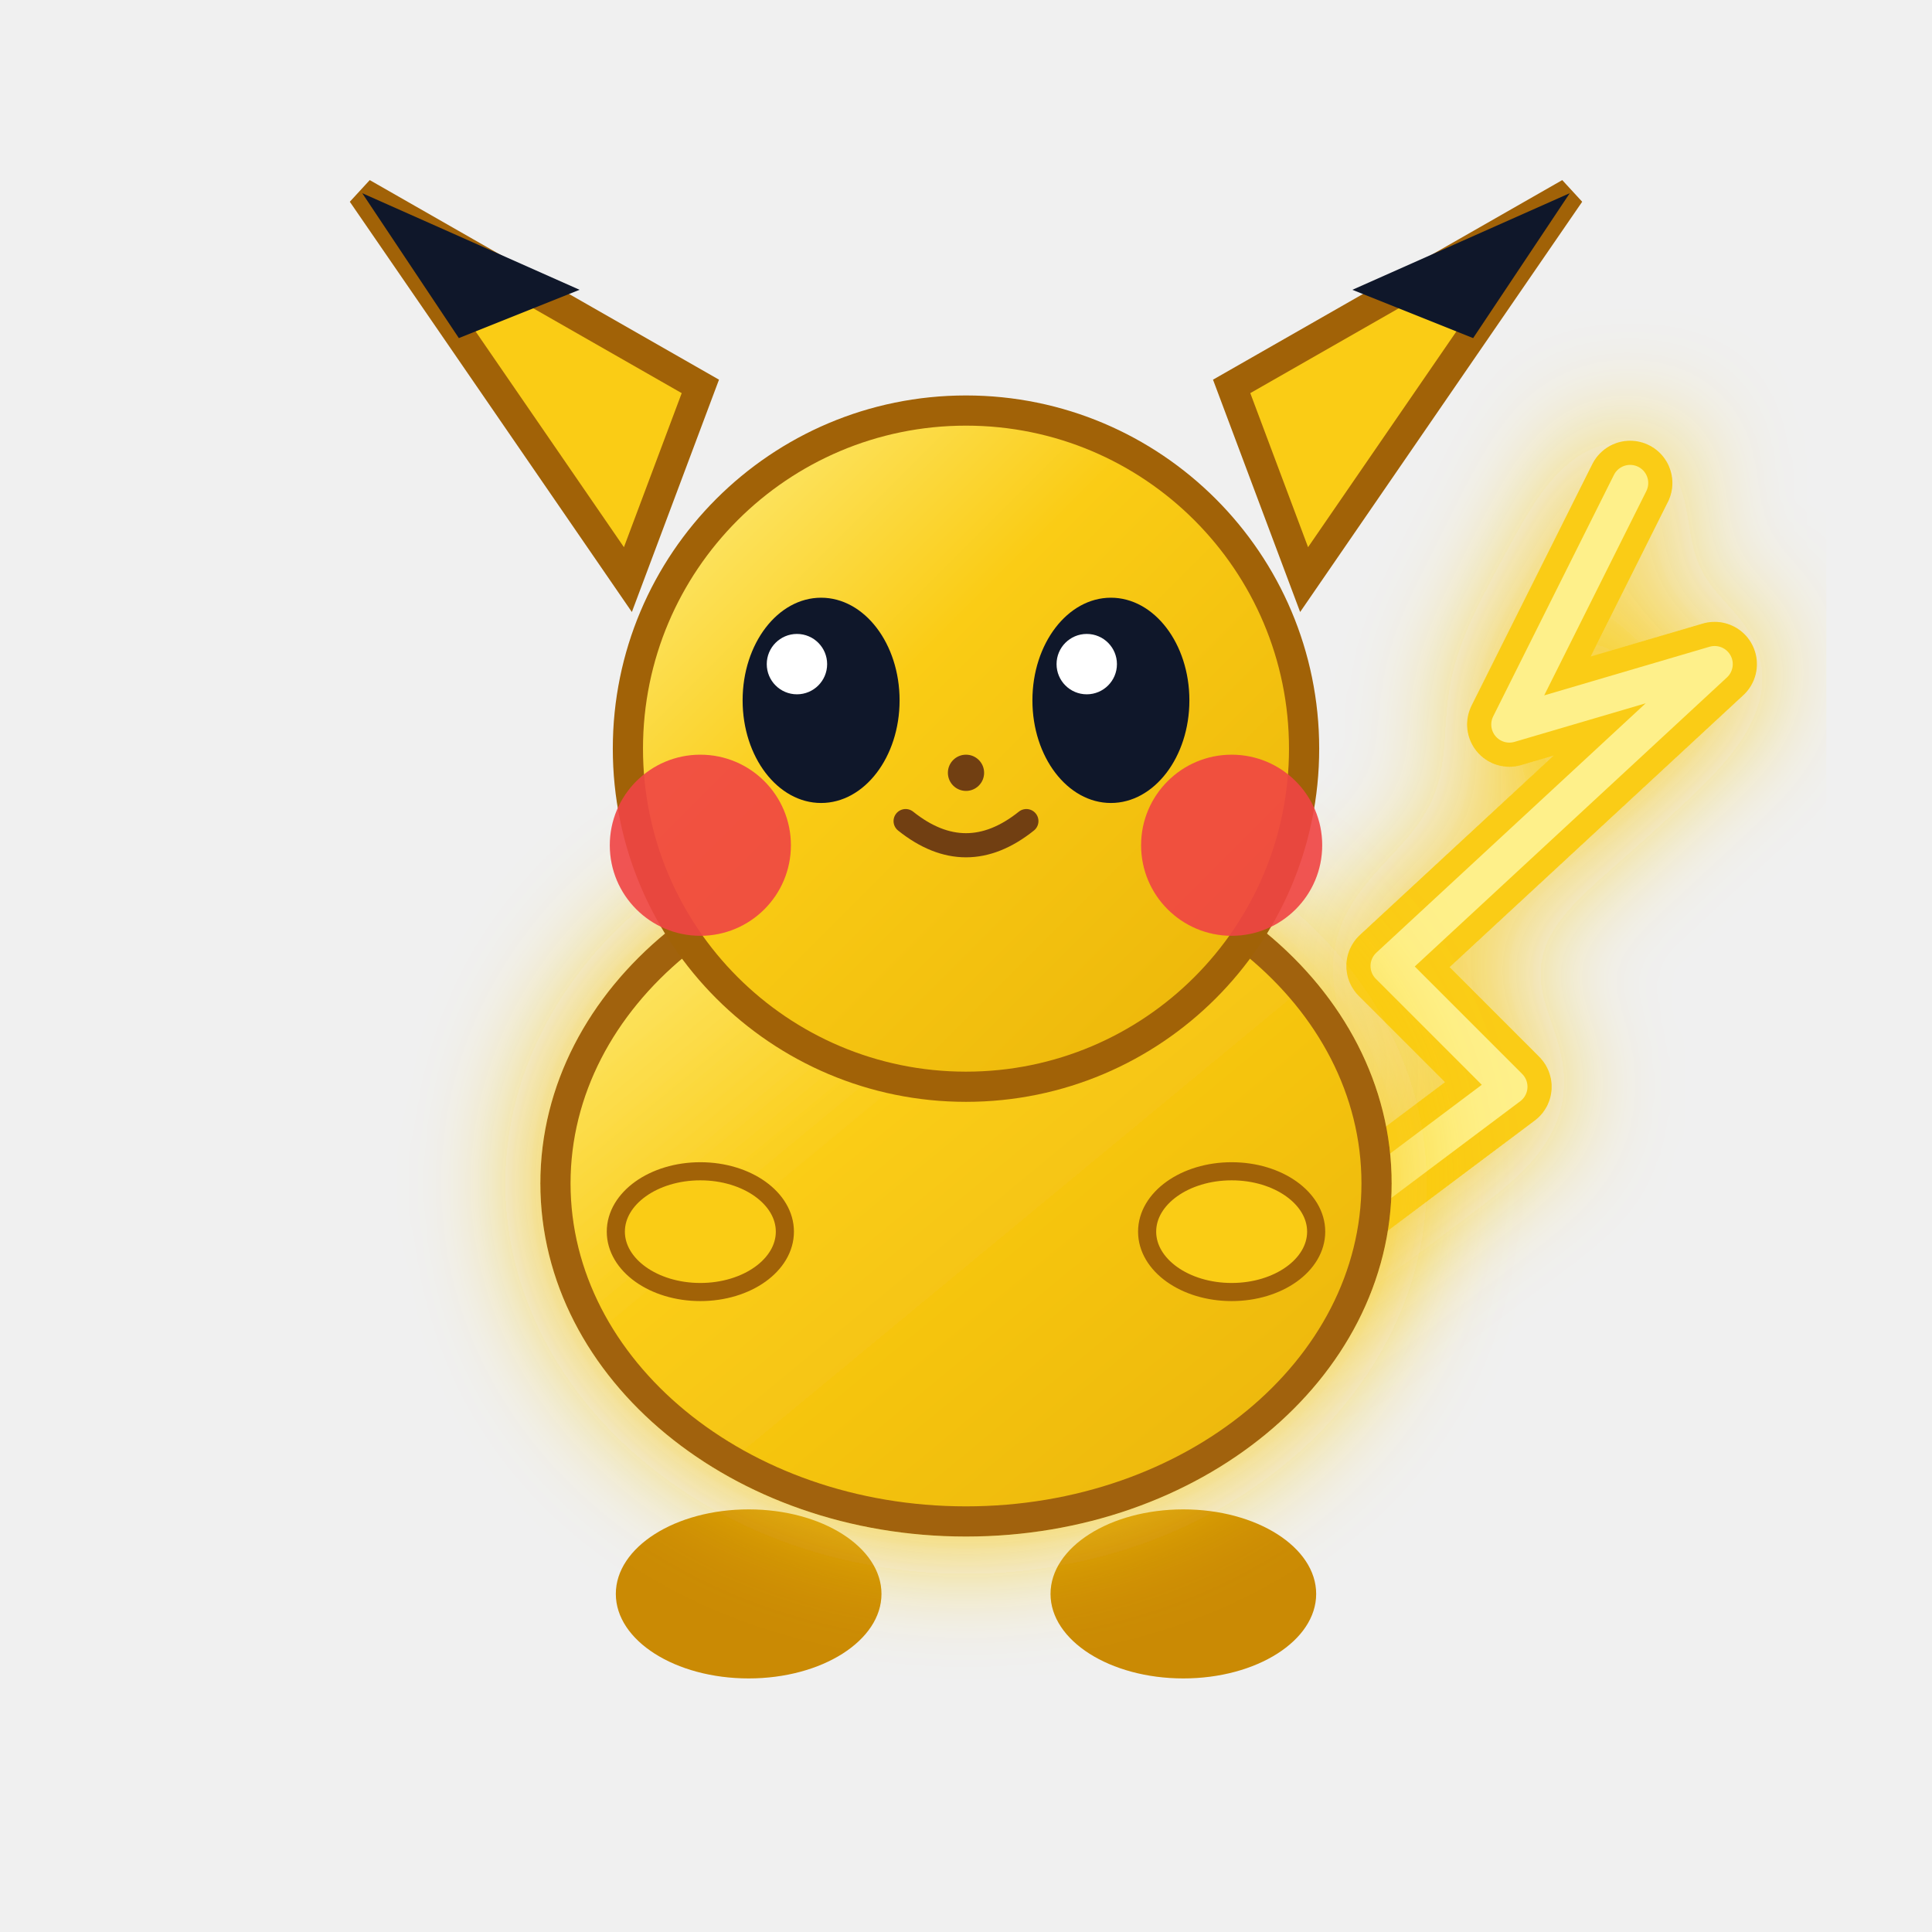
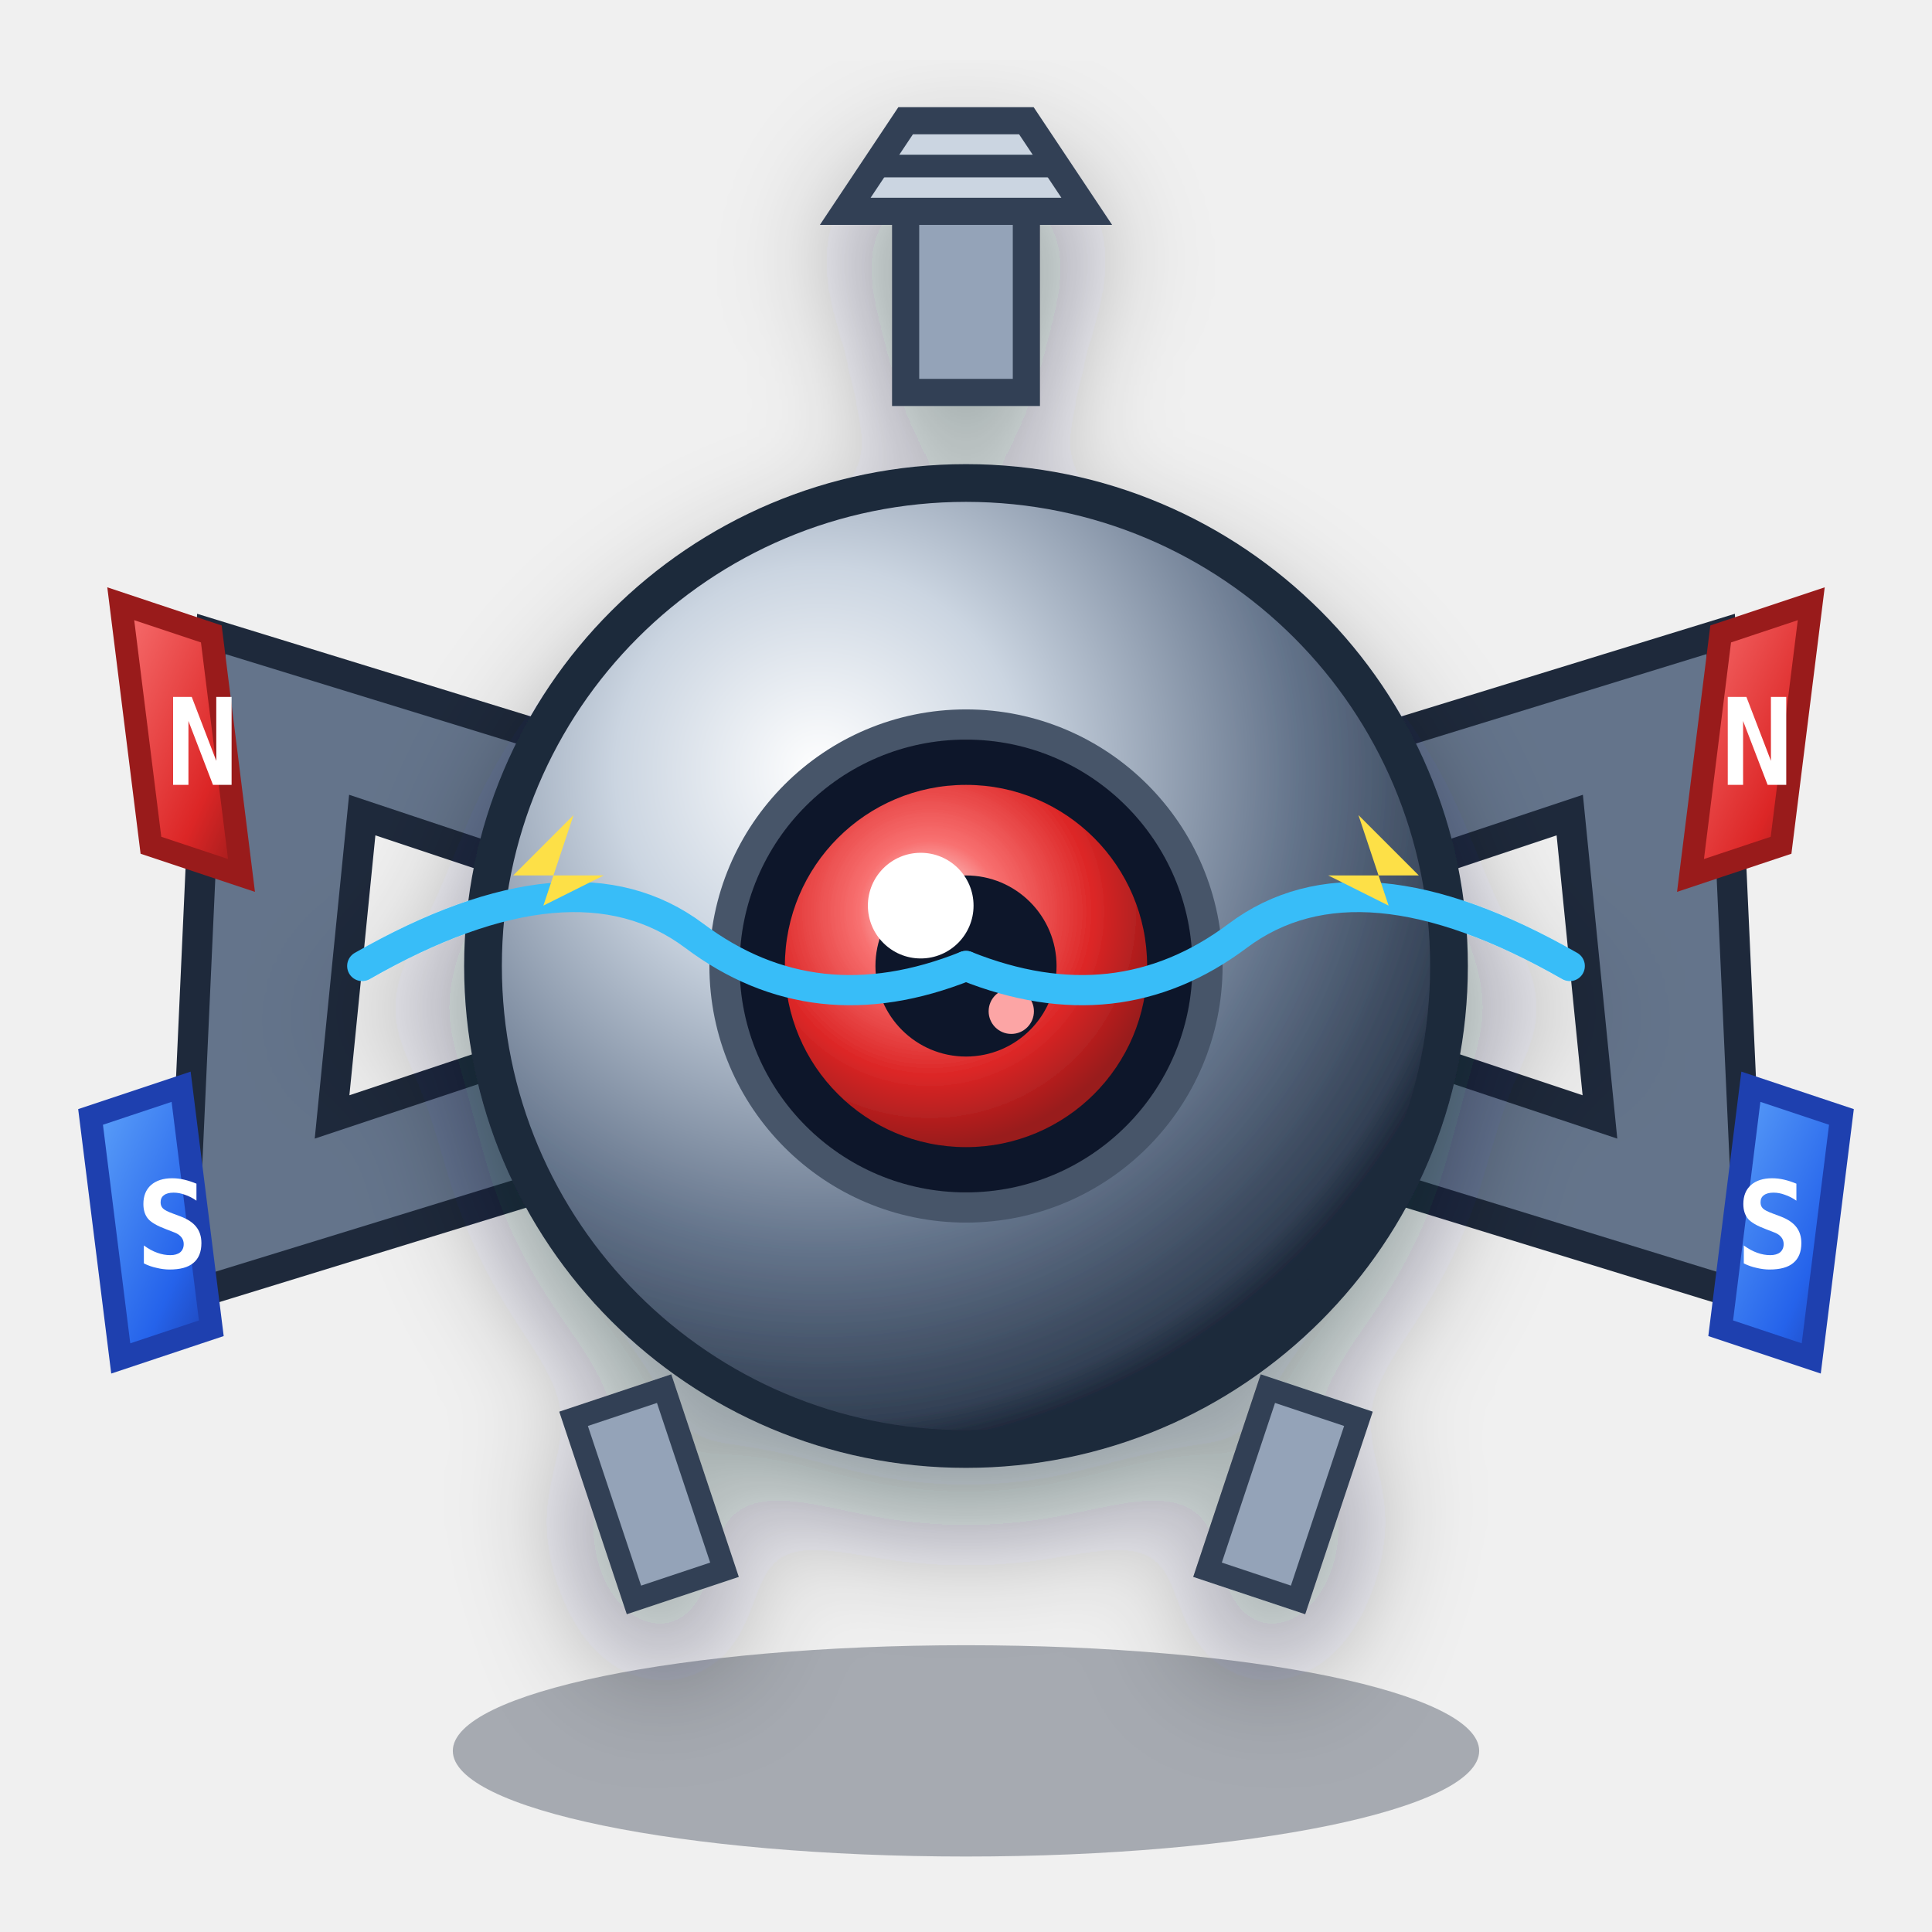
- <svg xmlns="http://www.w3.org/2000/svg" viewBox="0 0 160 160" width="160" height="160">
+ <svg xmlns="http://www.w3.org/2000/svg" viewBox="0 0 128 128" width="128" height="128">
  <defs>
-     <filter id="volt-glow" x="-25%" y="-25%" width="150%" height="150%">
-       <feDropShadow dx="0" dy="0" stdDeviation="5" flood-color="#facc15" />
+     <radialGradient id="vs-sphere-grad" cx="35%" cy="30%" r="70%">
+       <stop offset="0%" stop-color="#ffffff" />
+       <stop offset="30%" stop-color="#cbd5e1" />
+       <stop offset="70%" stop-color="#64748b" />
+       <stop offset="95%" stop-color="#334155" />
+       <stop offset="100%" stop-color="#1e293b" />
+     </radialGradient>
+     <radialGradient id="vs-eye-core" cx="40%" cy="35%" r="65%">
+       <stop offset="0%" stop-color="#ffffff" />
+       <stop offset="30%" stop-color="#f87171" />
+       <stop offset="70%" stop-color="#dc2626" />
+       <stop offset="100%" stop-color="#991b1b" />
+     </radialGradient>
+     <linearGradient id="vs-mag-red" x1="0%" y1="0%" x2="100%" y2="100%">
+       <stop offset="0%" stop-color="#f87171" />
+       <stop offset="70%" stop-color="#dc2626" />
+       <stop offset="100%" stop-color="#991b1b" />
+     </linearGradient>
+     <linearGradient id="vs-mag-blue" x1="0%" y1="0%" x2="100%" y2="100%">
+       <stop offset="0%" stop-color="#60a5fa" />
+       <stop offset="70%" stop-color="#2563eb" />
+       <stop offset="100%" stop-color="#1e40af" />
+     </linearGradient>
+     <filter id="vs-shadow" x="-20%" y="-20%" width="140%" height="140%">
+       <feDropShadow dx="0" dy="4" stdDeviation="4" flood-color="#0f172a" flood-opacity="0.4" />
    </filter>
-     <linearGradient id="volt-body" x1="0%" y1="0%" x2="100%" y2="100%">
-       <stop offset="0%" stop-color="#fef08a" />
-       <stop offset="40%" stop-color="#facc15" />
-       <stop offset="100%" stop-color="#eab308" />
-     </linearGradient>
  </defs>
-   <path d="M105 105 L125 90 L115 80 L142 55 L125 60 L135 40" stroke="#facc15" stroke-width="7" stroke-linecap="round" stroke-linejoin="round" fill="none" filter="url(#volt-glow)" />
-   <path d="M105 105 L125 90 L115 80 L142 55 L125 60 L135 40" stroke="#fef08a" stroke-width="3" stroke-linecap="round" stroke-linejoin="round" fill="none" />
-   <ellipse cx="62" cy="132" rx="11" ry="7" fill="#ca8a04" />
-   <ellipse cx="98" cy="132" rx="11" ry="7" fill="#ca8a04" />
-   <ellipse cx="80" cy="98" rx="34" ry="28" fill="url(#volt-body)" stroke="#a16207" stroke-width="2.5" filter="url(#volt-glow)" />
-   <ellipse cx="58" cy="102" rx="7" ry="5" fill="#facc15" stroke="#a16207" stroke-width="1.5" />
-   <ellipse cx="102" cy="102" rx="7" ry="5" fill="#facc15" stroke="#a16207" stroke-width="1.5" />
-   <polygon points="52,48 30,16 58,32" fill="#facc15" stroke="#a16207" stroke-width="2.5" />
-   <polygon points="38,28 30,16 48,24" fill="#0f172a" />
-   <polygon points="108,48 130,16 102,32" fill="#facc15" stroke="#a16207" stroke-width="2.5" />
-   <polygon points="122,28 130,16 112,24" fill="#0f172a" />
-   <circle cx="80" cy="62" r="28" fill="url(#volt-body)" stroke="#a16207" stroke-width="2.5" />
-   <circle cx="58" cy="70" r="7.5" fill="#ef4444" opacity="0.9" />
-   <circle cx="102" cy="70" r="7.5" fill="#ef4444" opacity="0.9" />
-   <ellipse cx="68" cy="58" rx="6.5" ry="8.5" fill="#0f172a" />
-   <ellipse cx="92" cy="58" rx="6.5" ry="8.5" fill="#0f172a" />
-   <circle cx="66" cy="55" r="2.5" fill="#ffffff" />
-   <circle cx="90" cy="55" r="2.5" fill="#ffffff" />
-   <circle cx="80" cy="64" r="1.5" fill="#713f12" />
-   <path d="M75 68 Q80 72 85 68" stroke="#713f12" stroke-width="2" stroke-linecap="round" fill="none" />
+   <ellipse cx="64" cy="116" rx="34" ry="7" fill="#1e293b" opacity="0.35" />
+   <g id="left-magnet">
+     <path d="M40 50 L14 42 L12 86 L38 78 L34 70 L22 74 L24 54 L36 58 Z" fill="#64748b" stroke="#1e293b" stroke-width="2" />
+     <polygon points="14,42 8,40 10,56 16,58" fill="url(#vs-mag-red)" stroke="#991b1b" stroke-width="1.5" />
+     <text x="11" y="52" font-family="monospace" font-size="8" font-weight="900" fill="#ffffff">N</text>
+     <polygon points="12,72 6,74 8,90 14,88" fill="url(#vs-mag-blue)" stroke="#1e40af" stroke-width="1.5" />
+     <text x="9" y="84" font-family="monospace" font-size="8" font-weight="900" fill="#ffffff">S</text>
+   </g>
+   <g id="right-magnet">
+     <path d="M88 50 L114 42 L116 86 L90 78 L94 70 L106 74 L104 54 L92 58 Z" fill="#64748b" stroke="#1e293b" stroke-width="2" />
+     <polygon points="114,42 120,40 118,56 112,58" fill="url(#vs-mag-red)" stroke="#991b1b" stroke-width="1.5" />
+     <text x="114" y="52" font-family="monospace" font-size="8" font-weight="900" fill="#ffffff">N</text>
+     <polygon points="116,72 122,74 120,90 114,88" fill="url(#vs-mag-blue)" stroke="#1e40af" stroke-width="1.5" />
+     <text x="115" y="84" font-family="monospace" font-size="8" font-weight="900" fill="#ffffff">S</text>
+   </g>
+   <g id="central-unit" filter="url(#vs-shadow)">
+     <rect x="60" y="14" width="8" height="12" fill="#94a3b8" stroke="#334155" stroke-width="1.8" />
+     <polygon points="56,14 72,14 68,8 60,8" fill="#cbd5e1" stroke="#334155" stroke-width="1.8" />
+     <line x1="58" y1="11" x2="70" y2="11" stroke="#334155" stroke-width="1.5" />
+     <polygon points="44,92 48,104 42,106 38,94" fill="#94a3b8" stroke="#334155" stroke-width="1.5" />
+     <polygon points="84,92 80,104 86,106 90,94" fill="#94a3b8" stroke="#334155" stroke-width="1.5" />
+     <circle cx="64" cy="64" r="32" fill="url(#vs-sphere-grad)" stroke="#1e293b" stroke-width="2.5" />
+     <circle cx="64" cy="64" r="16" fill="#0f172a" stroke="#475569" stroke-width="2" />
+     <circle cx="64" cy="64" r="12" fill="url(#vs-eye-core)" />
+     <circle cx="64" cy="64" r="6" fill="#0f172a" />
+     <circle cx="61" cy="60" r="3.5" fill="#ffffff" />
+     <circle cx="67" cy="67" r="1.5" fill="#fca5a5" />
+     <path d="M24 64 Q38 56 46 62 Q54 68 64 64" fill="none" stroke="#38bdf8" stroke-width="2" stroke-linecap="round" />
+     <path d="M104 64 Q90 56 82 62 Q74 68 64 64" fill="none" stroke="#38bdf8" stroke-width="2" stroke-linecap="round" />
+     <polygon points="34,58 38,54 36,60 40,58" fill="#fde047" />
+     <polygon points="94,58 90,54 92,60 88,58" fill="#fde047" />
+   </g>
</svg>
